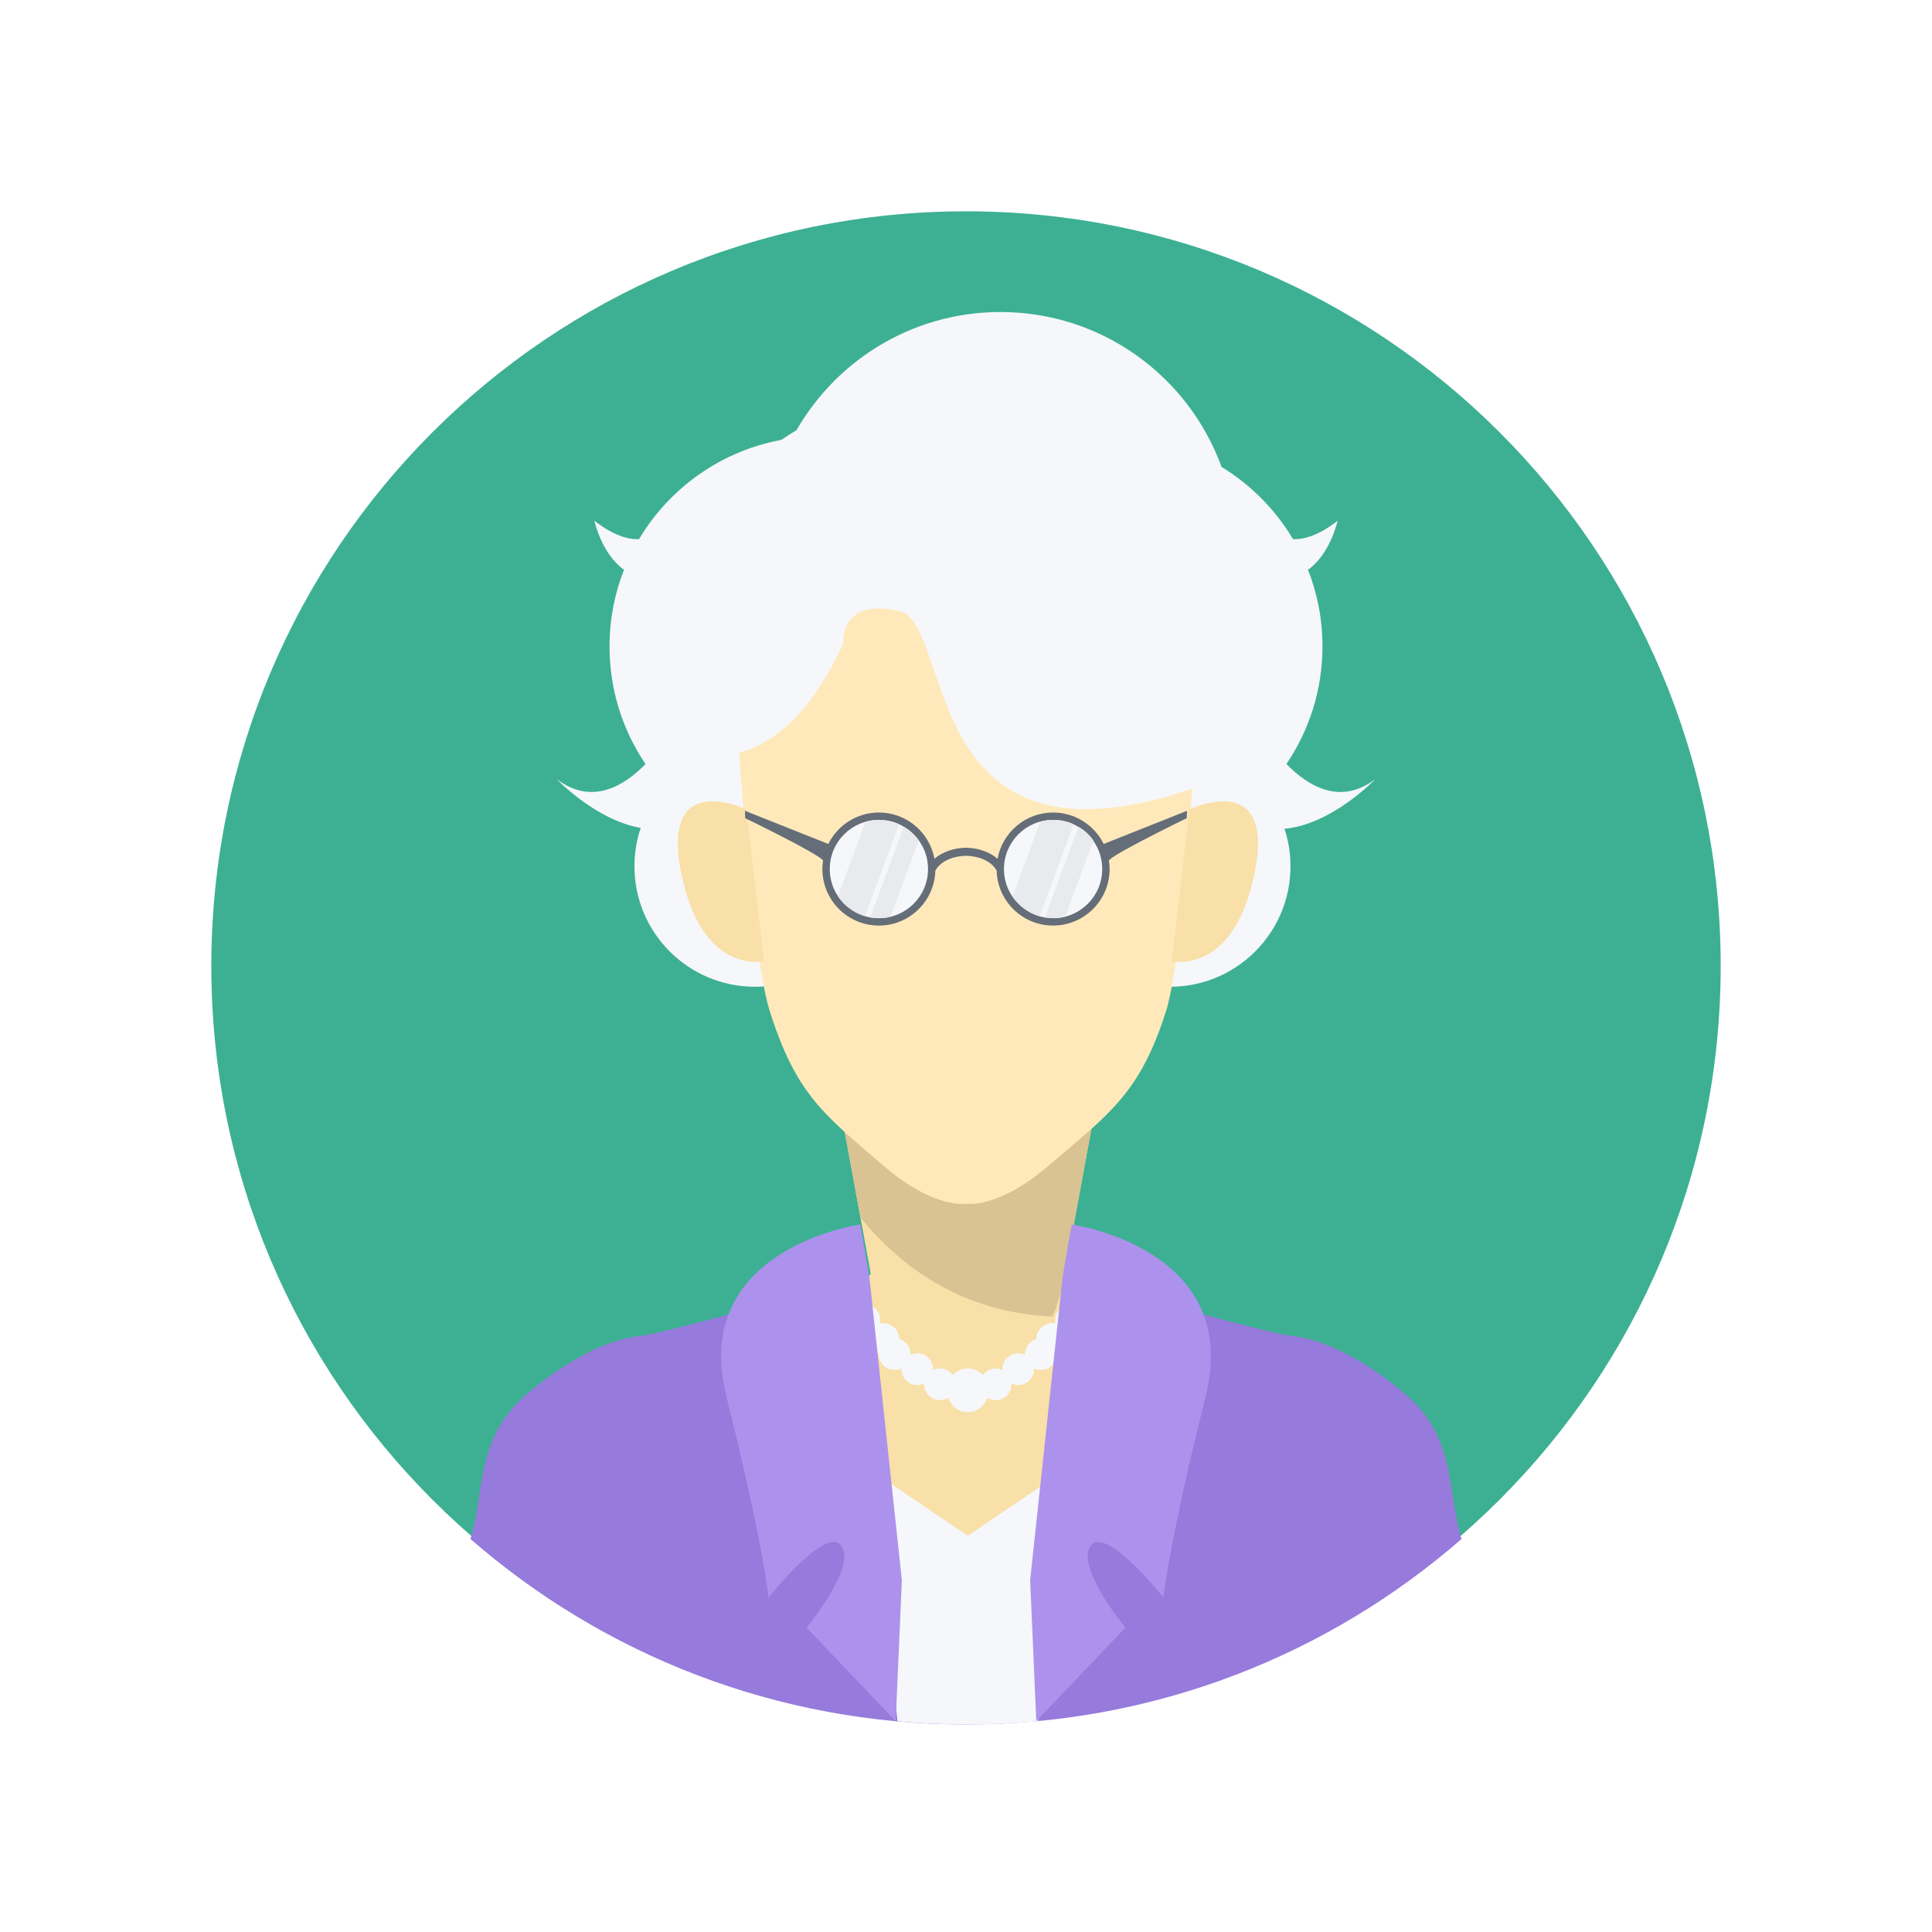
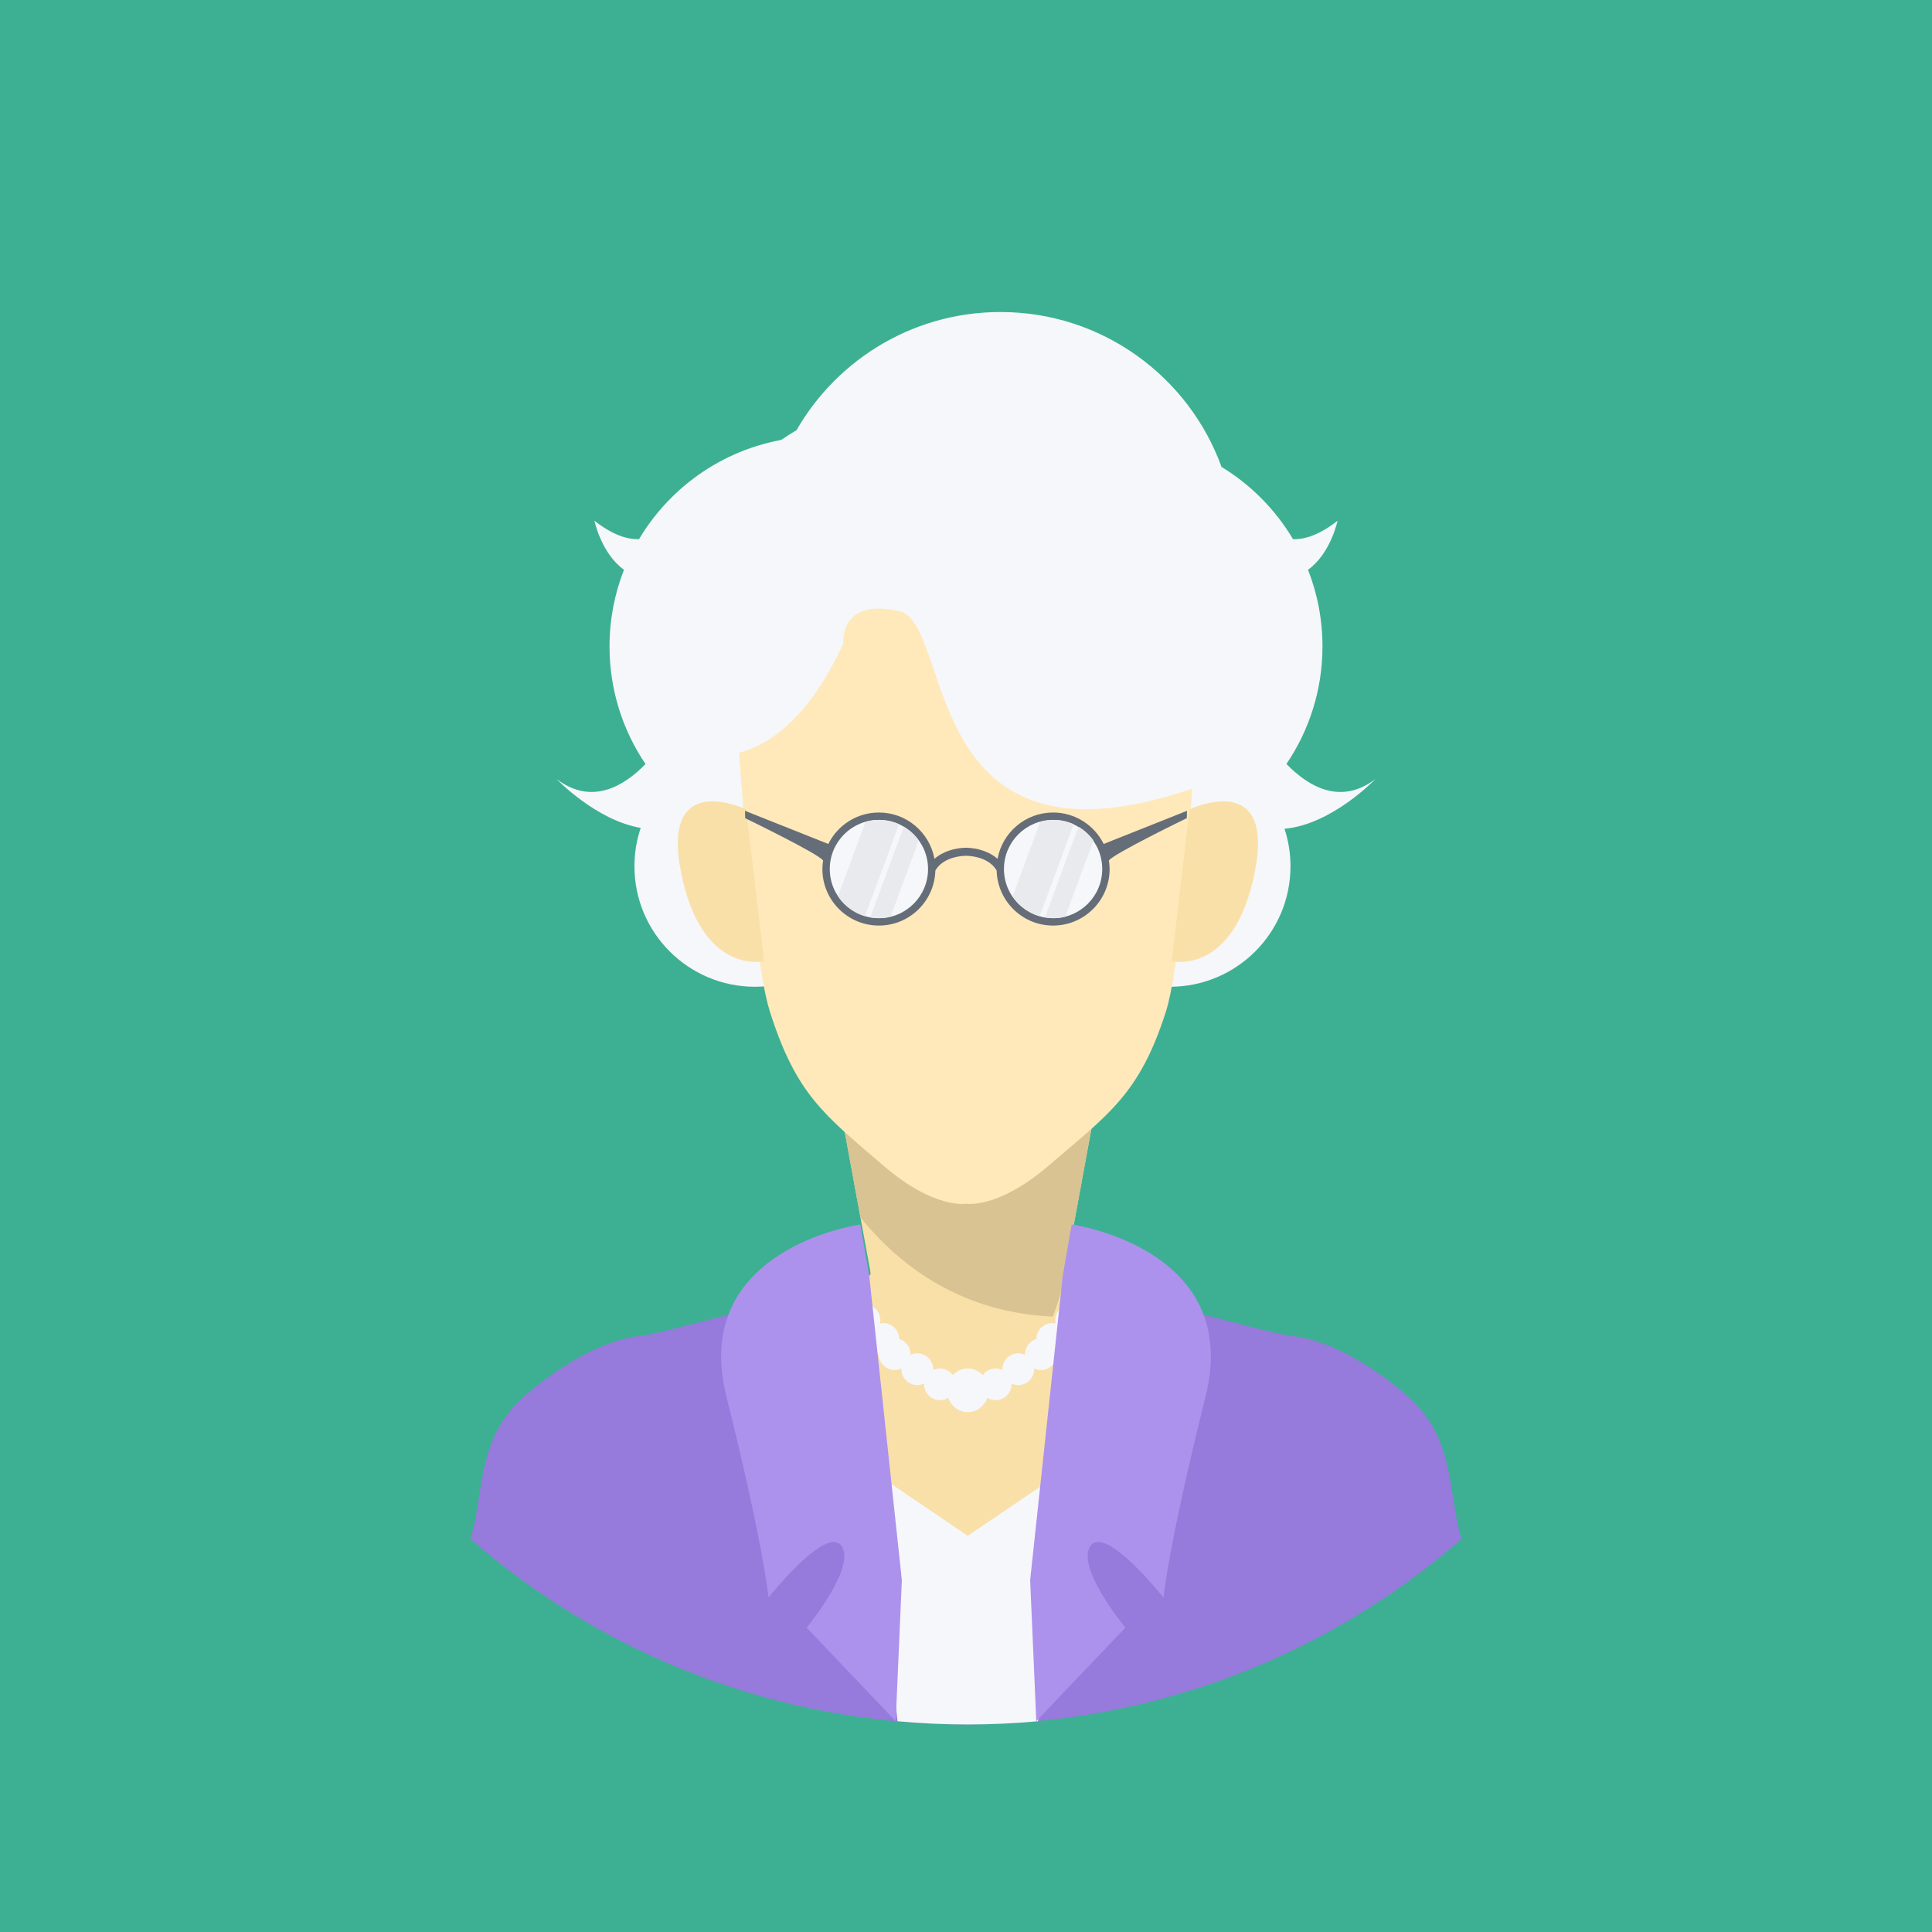
<svg xmlns="http://www.w3.org/2000/svg" id="svg2" version="1.1" width="640" height="640" xml:space="preserve">
  <defs id="defs6">
    <clipPath clipPathUnits="userSpaceOnUse" id="clipPath16">
      <path d="M 0,512 512,512 512,0 0,0 0,512 z" id="path18" />
    </clipPath>
    <clipPath clipPathUnits="userSpaceOnUse" id="clipPath30">
      <path d="M 0,512 512,512 512,0 0,0 0,512 z" id="path32" />
    </clipPath>
    <clipPath clipPathUnits="userSpaceOnUse" id="clipPath42">
      <path d="M 0,512 512,512 512,0 0,0 0,512 z" id="path44" />
    </clipPath>
    <clipPath clipPathUnits="userSpaceOnUse" id="clipPath52">
      <path d="M 0,512 512,512 512,0 0,0 0,512 z" id="path54" />
    </clipPath>
  </defs>
  <g id="g10" transform="matrix(1.25,0,0,-1.25,0,640)">
    <g id="g12">
      <g id="g14" clip-path="url(#clipPath16)">
        <path d="m 1024,512 -512,0 0,512 512,0 0,-512 z" style="fill:#ffffff;fill-opacity:1;fill-rule:nonzero;stroke:none" id="path20" />
        <path d="m 512,512 -512,0 0,512 512,0 0,-512 z" style="fill:#ffffff;fill-opacity:1;fill-rule:nonzero;stroke:none" id="path22" />
      </g>
    </g>
-     <path d="M 0,0 512,0 512,512 0,512 0,0 z" style="fill:#ffffff;fill-opacity:1;fill-rule:nonzero;stroke:none" id="path24" />
+     <path d="M 0,0 512,0 512,512 0,512 0,0 z" style="fill:#3db093;fill-opacity:1;fill-rule:nonzero;stroke:none" id="path24" />
    <g id="g26">
      <g id="g28" clip-path="url(#clipPath30)">
        <path d="m 1024,0 -512,0 0,512 512,0 0,-512 z" style="fill:#ffffff;fill-opacity:1;fill-rule:nonzero;stroke:none" id="path34" />
      </g>
    </g>
    <path d="M 0,0 512,0 0,0 z" style="fill:#ffffff;fill-opacity:1;fill-rule:nonzero;stroke:none" id="path36" />
    <g id="g38">
      <g id="g40" clip-path="url(#clipPath42)">
        <path d="m 1024,-512 -512,0 0,512 512,0 0,-512 z" style="fill:#ffffff;fill-opacity:1;fill-rule:nonzero;stroke:none" id="path46" />
      </g>
    </g>
    <g id="g48">
      <g id="g50" clip-path="url(#clipPath52)">
        <g id="g56" transform="translate(456,256)">
          <path d="m 0,0 c 0,-110.457 -89.543,-200 -200,-200 -110.457,0 -200,89.543 -200,200 0,110.457 89.543,200 200,200 C -89.543,200 0,110.457 0,0" style="fill:#3db093;fill-opacity:1;fill-rule:nonzero;stroke:none" id="path58" />
        </g>
        <g id="g60" transform="translate(364.5,305.5488)">
          <path d="m 0,0 c -9.207,-7.014 -17.717,-2.045 -23.584,3.984 6.02,8.891 9.553,19.601 9.553,31.148 0,7.175 -1.363,14.029 -3.834,20.327 6.002,4.283 7.834,12.992 7.834,12.992 -4.89,-3.834 -8.795,-4.992 -11.811,-4.877 -4.656,7.821 -11.169,14.406 -18.937,19.14 -8.693,23.943 -31.641,41.049 -58.588,41.049 -23.991,0 -44.802,-13.568 -55.216,-33.441 -17.267,-2.26 -32.036,-12.429 -40.568,-26.748 -3.017,-0.116 -6.924,1.039 -11.819,4.877 0,0 1.833,-8.709 7.835,-12.992 -2.472,-6.297 -3.835,-13.151 -3.835,-20.327 0,-11.548 3.522,-22.269 9.54,-31.161 -5.867,-6.024 -14.371,-10.98 -23.57,-3.971 0,0 10.441,-10.949 22.295,-12.945 -1.076,-3.196 -1.662,-6.616 -1.662,-10.173 0,-17.635 14.296,-31.931 31.93,-31.931 17.635,0 31.931,14.296 31.931,31.931 0,1.522 -0.113,3.018 -0.32,4.483 9.291,2.498 17.625,7.328 24.326,13.838 6.266,-6.088 13.955,-10.718 22.523,-13.334 -0.255,-1.626 -0.39,-3.291 -0.39,-4.987 0,-17.635 14.296,-31.931 31.93,-31.931 17.635,0 31.931,14.296 31.931,31.931 0,3.472 -0.562,6.811 -1.589,9.94 C -11.519,-12.082 0,0 0,0" style="fill:#f5f7fa;fill-opacity:1;fill-rule:nonzero;stroke:none" id="path62" />
        </g>
        <g id="g64" transform="translate(372.668,142.333)">
          <path d="m 0,0 c -7.354,6.355 -19.364,14.562 -30.666,15.666 -7.258,0.709 -86.002,23 -86.002,23 0,0 -78.744,-22.291 -86.002,-23 -11.302,-1.104 -23.313,-9.311 -30.666,-15.666 -13.235,-11.44 -10.854,-25.454 -14.641,-38.188 35.133,-30.606 81.055,-49.145 131.309,-49.145 50.254,0 96.176,18.539 131.309,49.145 C 10.854,-25.454 13.234,-11.44 0,0" style="fill:#967adc;fill-opacity:1;fill-rule:nonzero;stroke:none" id="path66" />
        </g>
        <g id="g68" transform="translate(278.3711,178.0908)">
          <path d="M 0,0 -22.371,-1.844 -44.742,0 -53.896,-11.759 c 0,0 3.525,-53.74 8.191,-64.74 3.079,-7.26 13.559,-10.592 20.334,-12.592 l 6,0 c 6.774,2 17.255,5.332 20.334,12.592 4.666,11 8.191,64.703 8.191,64.703 L 0,0 z" style="fill:#f9e0a8;fill-opacity:1;fill-rule:nonzero;stroke:none" id="path70" />
        </g>
        <g id="g72" transform="translate(278.8066,90.666)">
          <path d="m 0,0 8.666,35.333 -31,-20.999 -31,20.999 8.666,-35.333 3.705,-34.81 c 6.134,-0.567 12.348,-0.856 18.629,-0.856 6.281,0 12.495,0.289 18.629,0.856 L 0,0 z" style="fill:#f5f7fa;fill-opacity:1;fill-rule:nonzero;stroke:none" id="path74" />
        </g>
        <g id="g76" transform="translate(256.4727,259)">
          <path d="m 0,0 -42.25,5.5 16.307,-88.734 c 0,0 3.666,-30.766 25.943,-30.766 22.277,0 25.943,30.766 25.943,30.766 L 42.25,5.5 0,0 z" style="fill:#f9e0a8;fill-opacity:1;fill-rule:nonzero;stroke:none" id="path78" />
        </g>
        <g id="g80" transform="translate(290.4727,249.5)">
          <path d="m 0,0 -69.525,-21.592 7.086,-38.555 c 10.66,-13.146 26.918,-25.187 50.957,-26.265 2.709,6.691 3.425,12.678 3.425,12.678 L 4.07,-7.744 C 1.686,-2.947 0,0 0,0" style="fill:#d9c392;fill-opacity:1;fill-rule:nonzero;stroke:none" id="path82" />
        </g>
        <g id="g84" transform="translate(283.8535,166.3535)">
          <path d="m 0,0 c -2.324,0 -4.209,-1.885 -4.209,-4.209 0,-0.306 0.036,-0.602 0.098,-0.89 C -4.398,-5.036 -4.695,-5 -5,-5 c -2.32,0 -4.201,-1.879 -4.208,-4.197 -1.731,-0.522 -3.001,-2.111 -3.001,-4.012 0,-0.074 0.018,-0.144 0.021,-0.217 -0.55,0.265 -1.16,0.426 -1.812,0.426 -2.324,0 -4.209,-1.885 -4.209,-4.209 0,-0.074 0.018,-0.144 0.022,-0.217 -0.551,0.265 -1.161,0.426 -1.813,0.426 -1.407,0 -2.646,-0.697 -3.41,-1.758 -1.006,1.082 -2.412,1.758 -3.971,1.758 -1.558,0 -2.965,-0.676 -3.971,-1.758 -0.764,1.061 -2.002,1.758 -3.41,1.758 -0.652,0 -1.261,-0.161 -1.812,-0.426 0.004,0.073 0.021,0.143 0.021,0.217 0,2.324 -1.885,4.209 -4.209,4.209 -0.652,0 -1.261,-0.161 -1.812,-0.426 0.004,0.073 0.021,0.143 0.021,0.217 0,1.901 -1.269,3.49 -3.001,4.012 -0.007,2.318 -1.887,4.197 -4.208,4.197 -0.305,0 -0.601,-0.036 -0.888,-0.099 0.061,0.288 0.097,0.584 0.097,0.89 0,2.324 -1.885,4.209 -4.209,4.209 -2.324,0 -4.209,-1.885 -4.209,-4.209 0,-2.324 1.885,-4.209 4.209,-4.209 0.306,0 0.602,0.036 0.889,0.099 -0.062,-0.288 -0.098,-0.584 -0.098,-0.89 0,-1.901 1.27,-3.49 3.001,-4.012 0.007,-2.318 1.888,-4.197 4.208,-4.197 0.653,0 1.262,0.161 1.813,0.426 -0.004,-0.073 -0.022,-0.143 -0.022,-0.217 0,-2.324 1.885,-4.209 4.209,-4.209 0.653,0 1.262,0.161 1.813,0.426 -0.004,-0.073 -0.022,-0.143 -0.022,-0.217 0,-2.324 1.885,-4.209 4.209,-4.209 0.803,0 1.545,0.236 2.184,0.627 0.777,-2.217 2.808,-3.802 5.197,-3.802 2.389,0 4.42,1.585 5.197,3.802 0.639,-0.391 1.381,-0.627 2.184,-0.627 2.324,0 4.209,1.885 4.209,4.209 0,0.074 -0.018,0.144 -0.022,0.217 0.551,-0.265 1.161,-0.426 1.813,-0.426 2.324,0 4.209,1.885 4.209,4.209 0,0.074 -0.018,0.144 -0.022,0.217 0.551,-0.265 1.161,-0.426 1.813,-0.426 2.32,0 4.201,1.879 4.208,4.197 1.731,0.522 3.001,2.111 3.001,4.012 0,0.306 -0.036,0.602 -0.098,0.89 0.287,-0.063 0.583,-0.099 0.889,-0.099 2.324,0 4.209,1.885 4.209,4.209 C 4.209,-1.885 2.324,0 0,0" style="fill:#f5f7fa;fill-opacity:1;fill-rule:nonzero;stroke:none" id="path86" />
        </g>
        <g id="g88" transform="translate(228.002,187.5)">
          <path d="m 0,0 c 0,0 -45.336,-6.251 -35.502,-45.584 9.834,-39.333 11.167,-53.291 11.167,-53.291 0,0 15.335,19.354 19.335,13.687 4,-5.666 -9.252,-21.656 -9.252,-21.656 l 23.621,-24.8 1.629,37.394 L 2.367,-13.684 0,0 z" style="fill:#ac92ec;fill-opacity:1;fill-rule:nonzero;stroke:none" id="path90" />
        </g>
        <g id="g92" transform="translate(283.999,187.5)">
          <path d="m 0,0 c 0,0 45.335,-6.251 35.501,-45.584 -9.834,-39.333 -11.167,-53.291 -11.167,-53.291 0,0 -15.334,19.354 -19.334,13.687 -4,-5.666 9.251,-21.656 9.251,-21.656 l -23.621,-24.8 -1.629,37.394 8.631,80.566 L 0,0 z" style="fill:#ac92ec;fill-opacity:1;fill-rule:nonzero;stroke:none" id="path94" />
        </g>
        <g id="g96" transform="translate(256,358)">
          <path d="m 0,0 -63,0 c 0,0 4.785,-94.465 11,-114 7,-22.001 14.237,-27.287 30.226,-41 C -8.366,-166.5 0,-165 0,-165 c 0,0 8.366,-1.5 21.774,10 C 37.763,-141.287 46,-136.001 53,-114 59.215,-94.465 63,0 63,0 L 0,0 z" style="fill:#ffe9ba;fill-opacity:1;fill-rule:nonzero;stroke:none" id="path98" />
        </g>
        <g id="g100" transform="translate(197.75,297.5)">
          <path d="m 0,0 c 0,0 -22.743,10.911 -17.273,-16.638 5.467,-27.55 22.017,-23.583 22.017,-23.583 L 0,0 z" style="fill:#f9e0a8;fill-opacity:1;fill-rule:nonzero;stroke:none" id="path102" />
        </g>
        <g id="g104" transform="translate(315.25,297.5)">
          <path d="M 0,0 C 0,0 22.743,10.911 17.273,-16.638 11.806,-44.188 -4.744,-40.221 -4.744,-40.221 L 0,0 z" style="fill:#f9e0a8;fill-opacity:1;fill-rule:nonzero;stroke:none" id="path106" />
        </g>
        <g id="g108" transform="translate(314.5688,297.127)">
          <path d="m 0,0 -22.082,-8.784 c -2.448,4.932 -7.523,8.332 -13.406,8.332 -7.352,0 -13.456,-5.301 -14.726,-12.288 -2.215,2.01 -5.469,2.902 -8.355,2.959 -2.887,-0.057 -6.141,-0.949 -8.355,-2.959 -1.27,6.987 -7.373,12.288 -14.725,12.288 -5.882,0 -10.959,-3.4 -13.409,-8.332 l -22.08,8.784 0.058,-1.955 c 0,0 19.42,-9.414 20.642,-11.208 -0.113,-0.742 -0.189,-1.495 -0.189,-2.268 0,-8.273 6.705,-14.979 14.978,-14.979 8.14,0 14.746,6.496 14.96,14.585 1.581,2.777 5.143,3.851 8.12,3.911 2.978,-0.06 6.54,-1.134 8.121,-3.911 0.211,-8.089 6.82,-14.585 14.96,-14.585 8.273,0 14.978,6.706 14.978,14.979 0,0.773 -0.077,1.526 -0.189,2.268 1.221,1.794 20.639,11.208 20.639,11.208 L 0,0 z" style="fill:#656d78;fill-opacity:1;fill-rule:nonzero;stroke:none" id="path110" />
        </g>
        <g id="g112" transform="translate(245.9424,281.6963)">
          <path d="m 0,0 c 0,-7.193 -5.832,-13.022 -13.022,-13.022 -7.194,0 -13.023,5.829 -13.023,13.022 0,7.192 5.829,13.022 13.023,13.022 C -5.832,13.022 0,7.192 0,0" style="fill:#f5f7fa;fill-opacity:1;fill-rule:nonzero;stroke:none" id="path114" />
        </g>
        <g id="g116" transform="translate(266.0581,281.6963)">
          <path d="m 0,0 c 0,-7.193 5.831,-13.022 13.022,-13.022 7.193,0 13.024,5.829 13.024,13.022 0,7.192 -5.831,13.022 -13.024,13.022 C 5.831,13.022 0,7.192 0,0" style="fill:#f5f7fa;fill-opacity:1;fill-rule:nonzero;stroke:none" id="path118" />
        </g>
        <g id="g120" transform="translate(232.9199,294.7187)">
          <path d="m 0,0 c -1.229,0 -2.412,-0.183 -3.54,-0.5 l -7.304,-19.73 c 1.671,-2.511 4.192,-4.401 7.151,-5.276 l 9.019,24.36 C 3.697,-0.415 1.897,0 0,0" style="fill:#e8eaed;fill-opacity:1;fill-rule:nonzero;stroke:none" id="path122" />
        </g>
        <g id="g124" transform="translate(239.5146,292.9102)">
          <path d="m 0,0 -8.892,-24.023 c 0.747,-0.131 1.512,-0.213 2.297,-0.213 1.061,0 2.087,0.138 3.076,0.38 L 3.97,-3.624 C 2.916,-2.155 1.564,-0.92 0,0" style="fill:#e8eaed;fill-opacity:1;fill-rule:nonzero;stroke:none" id="path126" />
        </g>
        <g id="g128" transform="translate(279.2183,294.7187)">
          <path d="m 0,0 c -1.228,0 -2.411,-0.183 -3.538,-0.5 l -7.303,-19.73 c 1.673,-2.511 4.19,-4.401 7.151,-5.276 l 9.015,24.36 C 3.7,-0.415 1.9,0 0,0" style="fill:#e8eaed;fill-opacity:1;fill-rule:nonzero;stroke:none" id="path130" />
        </g>
        <g id="g132" transform="translate(285.8159,292.9102)">
          <path d="m 0,0 -8.892,-24.023 c 0.746,-0.131 1.512,-0.213 2.294,-0.213 1.062,0 2.09,0.138 3.077,0.38 L 3.967,-3.624 C 2.914,-2.155 1.562,-0.92 0,0" style="fill:#e8eaed;fill-opacity:1;fill-rule:nonzero;stroke:none" id="path134" />
        </g>
        <g id="g136" transform="translate(185,312.5)">
          <path d="m 0,0 c 0,0 21.5,-8 38.5,29 0,0 -1.25,12.121 14.75,8.561 16,-3.561 2.781,-84.518 98.781,-38.29 l -4.142,53.726 c 0,0 -5.889,42.837 -76.389,42.837 C 1,95.834 0,44.833 0,44.833 L 0,0 z" style="fill:#f5f7fa;fill-opacity:1;fill-rule:nonzero;stroke:none" id="path138" />
        </g>
      </g>
    </g>
  </g>
</svg>
